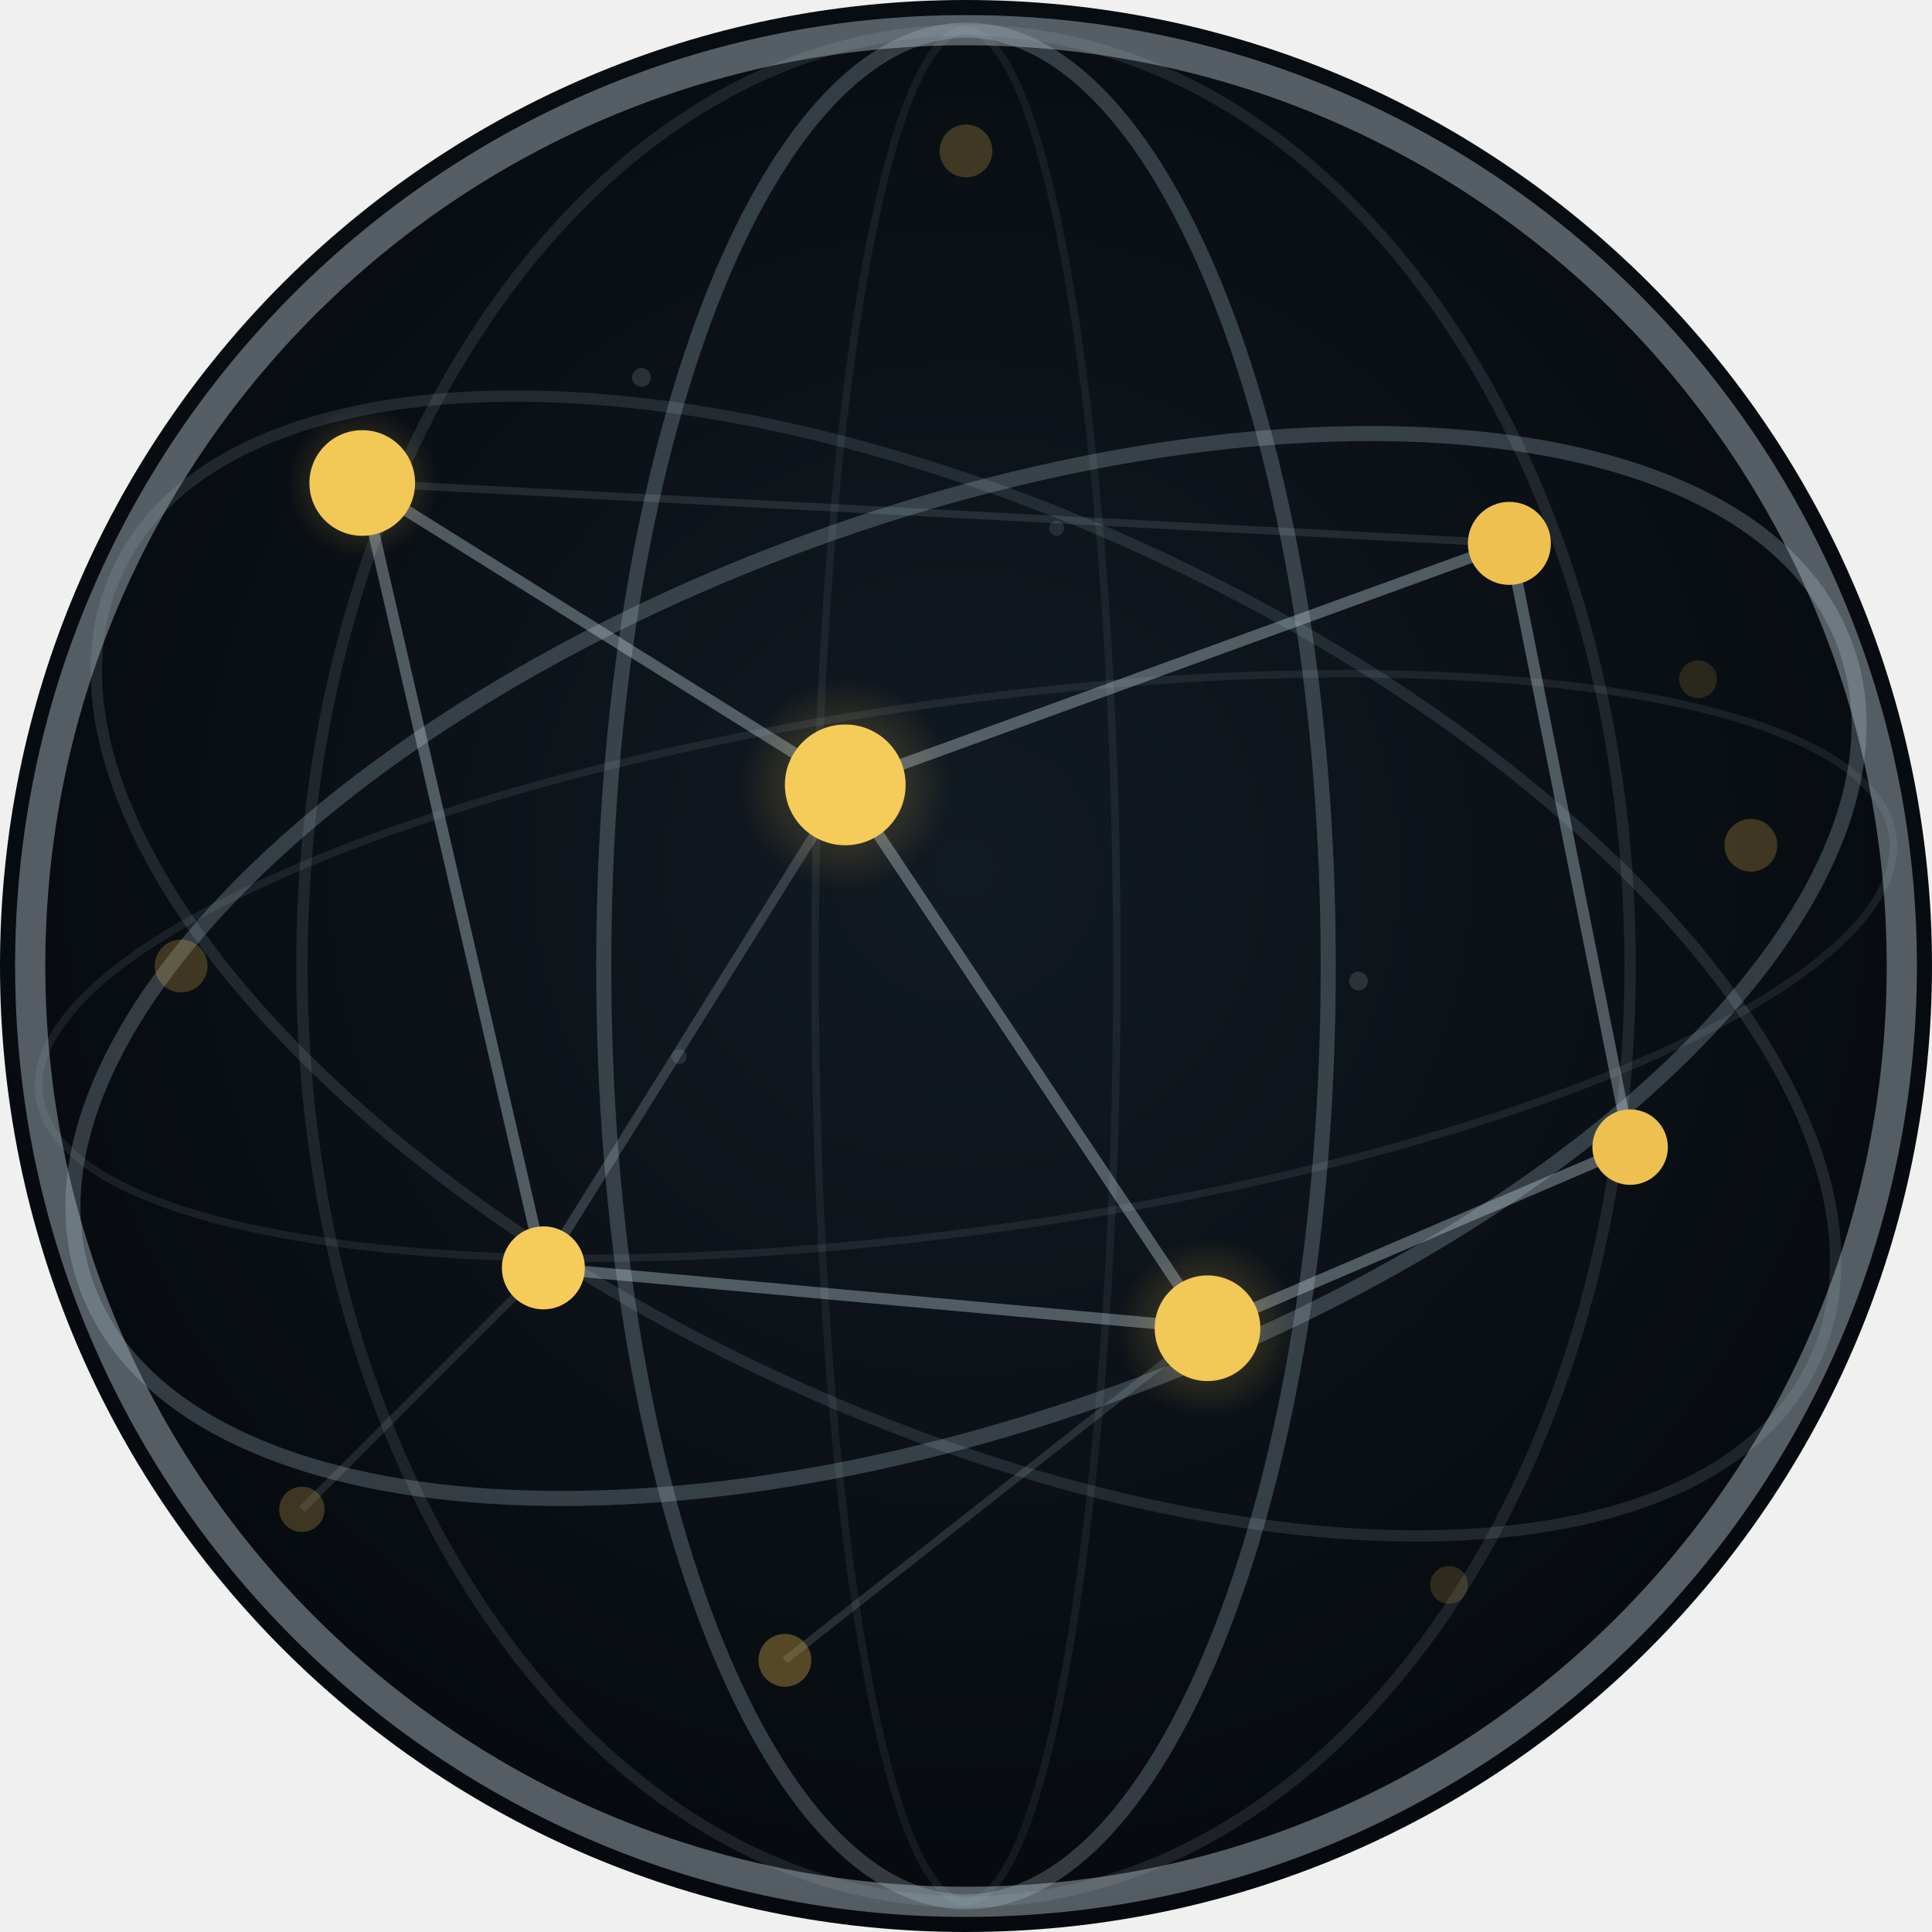
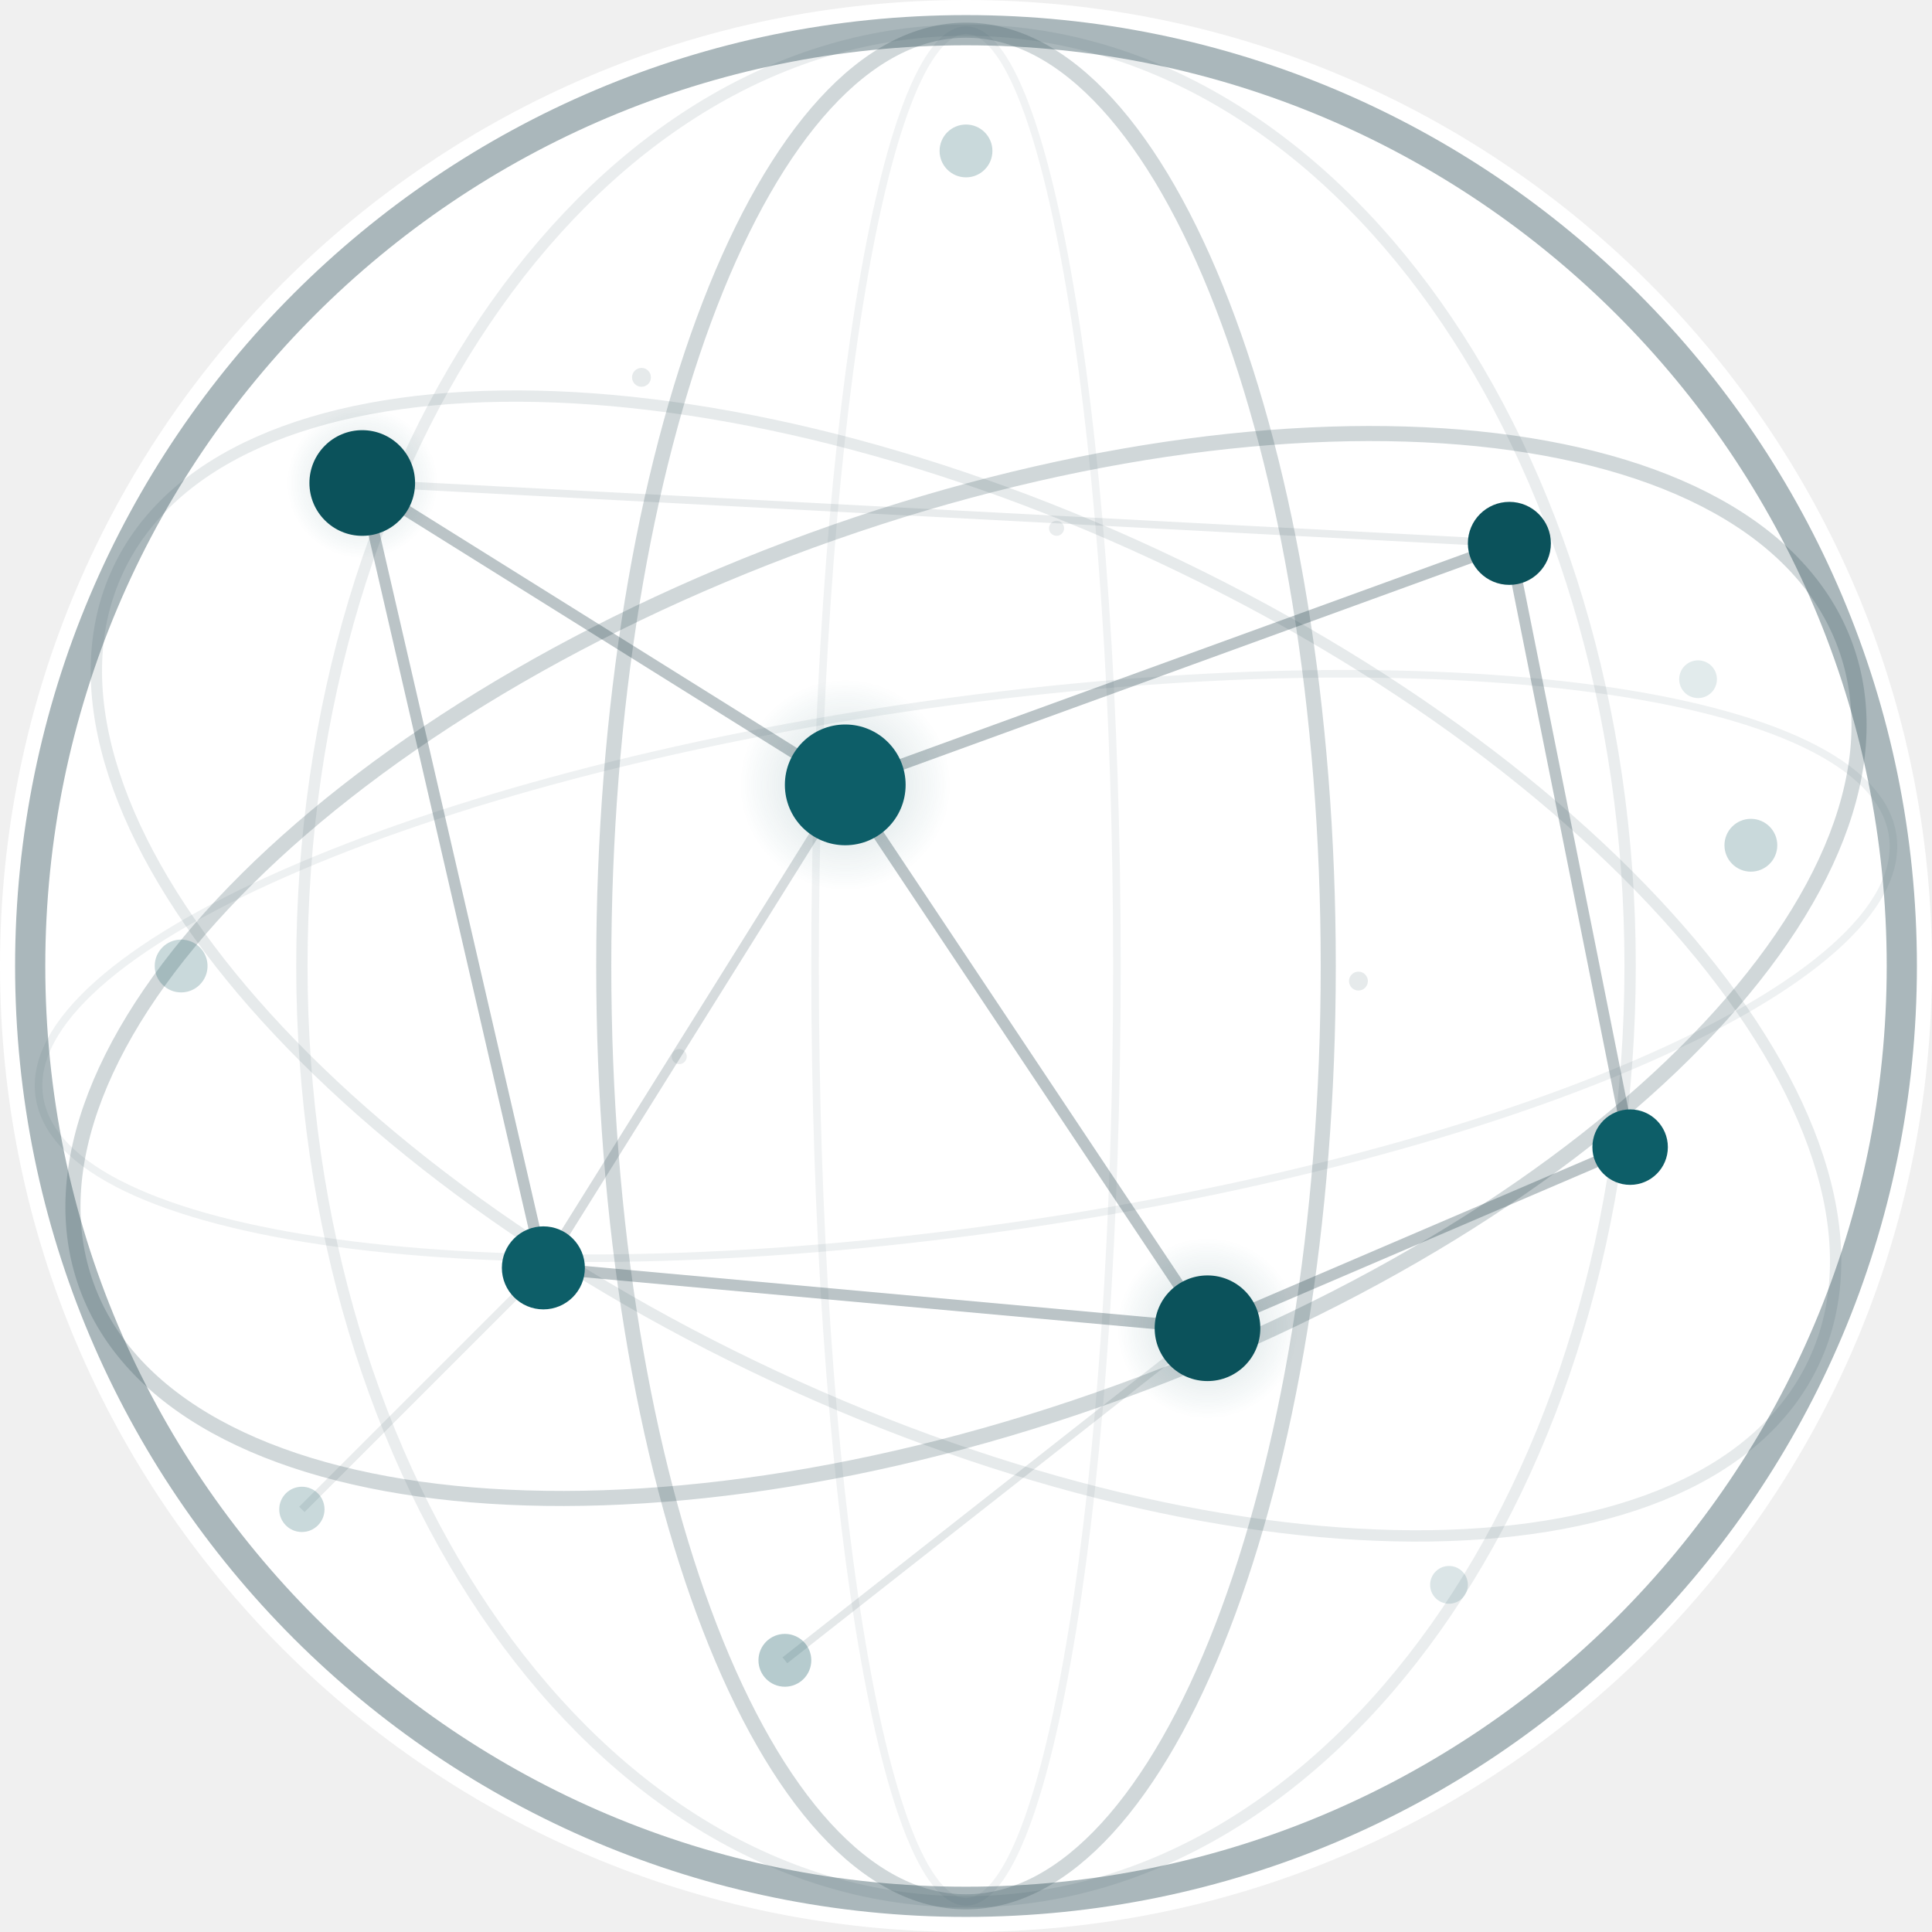
<svg xmlns="http://www.w3.org/2000/svg" viewBox="0 0 512 512">
  <defs>
    <clipPath id="clip">
      <circle cx="256" cy="256" r="256" />
    </clipPath>
-     <radialGradient id="bg" cx="50%" cy="45%" r="55%">
-       <stop offset="0%" stop-color="#121a22" />
-       <stop offset="100%" stop-color="#060a0e" />
-     </radialGradient>
    <radialGradient id="node-glow" cx="50%" cy="50%" r="50%">
-       <stop offset="0%" stop-color="#f5cc5a" stop-opacity="0.3" />
-       <stop offset="100%" stop-color="#f5cc5a" stop-opacity="0" />
+       <stop offset="0%" stop-color="#0b525b" stop-opacity="0.2" />
+       <stop offset="100%" stop-color="#0b525b" stop-opacity="0" />
    </radialGradient>
  </defs>
-   <circle cx="256" cy="256" r="256" fill="url(#bg)" />
+   <circle cx="256" cy="256" r="256" fill="#ffffff" />
  <g clip-path="url(#clip)">
-     <circle cx="256" cy="256" r="248" fill="none" stroke="#c8d8e0" stroke-width="8" opacity="0.4" />
-     <ellipse cx="256" cy="256" rx="248" ry="120" fill="none" stroke="#b8ccd6" stroke-width="4" opacity="0.25" transform="rotate(-20 256 256)" />
-     <ellipse cx="256" cy="256" rx="248" ry="120" fill="none" stroke="#b8ccd6" stroke-width="3" opacity="0.14" transform="rotate(25 256 256)" />
-     <ellipse cx="256" cy="256" rx="248" ry="70" fill="none" stroke="#b8ccd6" stroke-width="2" opacity="0.1" transform="rotate(-8 256 256)" />
-     <ellipse cx="256" cy="256" rx="96" ry="248" fill="none" stroke="#b8ccd6" stroke-width="4" opacity="0.25" />
-     <ellipse cx="256" cy="256" rx="176" ry="248" fill="none" stroke="#b8ccd6" stroke-width="3" opacity="0.12" />
-     <ellipse cx="256" cy="256" rx="40" ry="248" fill="none" stroke="#b8ccd6" stroke-width="2" opacity="0.08" />
-     <line x1="96" y1="128" x2="224" y2="208" stroke="#d0e2ea" stroke-width="3" opacity="0.35" />
-     <line x1="224" y1="208" x2="400" y2="144" stroke="#d0e2ea" stroke-width="3" opacity="0.35" />
-     <line x1="224" y1="208" x2="320" y2="352" stroke="#d0e2ea" stroke-width="3" opacity="0.35" />
-     <line x1="320" y1="352" x2="432" y2="304" stroke="#d0e2ea" stroke-width="3" opacity="0.35" />
-     <line x1="96" y1="128" x2="144" y2="336" stroke="#d0e2ea" stroke-width="3" opacity="0.35" />
-     <line x1="144" y1="336" x2="320" y2="352" stroke="#d0e2ea" stroke-width="3" opacity="0.35" />
-     <line x1="400" y1="144" x2="432" y2="304" stroke="#d0e2ea" stroke-width="3" opacity="0.35" />
-     <line x1="224" y1="208" x2="144" y2="336" stroke="#d0e2ea" stroke-width="2.5" opacity="0.2" />
-     <line x1="96" y1="128" x2="400" y2="144" stroke="#d0e2ea" stroke-width="2" opacity="0.12" />
-     <line x1="320" y1="352" x2="208" y2="440" stroke="#d0e2ea" stroke-width="2" opacity="0.15" />
-     <line x1="144" y1="336" x2="80" y2="400" stroke="#d0e2ea" stroke-width="2" opacity="0.12" />
+     <circle cx="256" cy="256" r="248" fill="none" stroke="#2a4a54" stroke-width="8" opacity="0.4" />
+     <ellipse cx="256" cy="256" rx="248" ry="120" fill="none" stroke="#2a4a54" stroke-width="4" opacity="0.22" transform="rotate(-20 256 256)" />
+     <ellipse cx="256" cy="256" rx="248" ry="120" fill="none" stroke="#2a4a54" stroke-width="3" opacity="0.12" transform="rotate(25 256 256)" />
+     <ellipse cx="256" cy="256" rx="248" ry="70" fill="none" stroke="#2a4a54" stroke-width="2" opacity="0.08" transform="rotate(-8 256 256)" />
+     <ellipse cx="256" cy="256" rx="96" ry="248" fill="none" stroke="#2a4a54" stroke-width="4" opacity="0.22" />
+     <ellipse cx="256" cy="256" rx="176" ry="248" fill="none" stroke="#2a4a54" stroke-width="3" opacity="0.1" />
+     <ellipse cx="256" cy="256" rx="40" ry="248" fill="none" stroke="#2a4a54" stroke-width="2" opacity="0.07" />
+     <line x1="96" y1="128" x2="224" y2="208" stroke="#1a3a44" stroke-width="3" opacity="0.3" />
+     <line x1="224" y1="208" x2="400" y2="144" stroke="#1a3a44" stroke-width="3" opacity="0.3" />
+     <line x1="224" y1="208" x2="320" y2="352" stroke="#1a3a44" stroke-width="3" opacity="0.3" />
+     <line x1="320" y1="352" x2="432" y2="304" stroke="#1a3a44" stroke-width="3" opacity="0.3" />
+     <line x1="96" y1="128" x2="144" y2="336" stroke="#1a3a44" stroke-width="3" opacity="0.3" />
+     <line x1="144" y1="336" x2="320" y2="352" stroke="#1a3a44" stroke-width="3" opacity="0.3" />
+     <line x1="400" y1="144" x2="432" y2="304" stroke="#1a3a44" stroke-width="3" opacity="0.3" />
+     <line x1="224" y1="208" x2="144" y2="336" stroke="#1a3a44" stroke-width="2.5" opacity="0.18" />
+     <line x1="96" y1="128" x2="400" y2="144" stroke="#1a3a44" stroke-width="2" opacity="0.1" />
+     <line x1="320" y1="352" x2="208" y2="440" stroke="#1a3a44" stroke-width="2" opacity="0.12" />
+     <line x1="144" y1="336" x2="80" y2="400" stroke="#1a3a44" stroke-width="2" opacity="0.1" />
    <circle cx="224" cy="208" r="28" fill="url(#node-glow)" />
    <circle cx="320" cy="352" r="24" fill="url(#node-glow)" />
    <circle cx="96" cy="128" r="20" fill="url(#node-glow)" />
-     <circle cx="96" cy="128" r="14" fill="#f2c856" />
-     <circle cx="224" cy="208" r="16" fill="#f5cc5a" />
-     <circle cx="400" cy="144" r="11" fill="#edc050" />
-     <circle cx="320" cy="352" r="14" fill="#f2c856" />
-     <circle cx="432" cy="304" r="10" fill="#edc050" />
-     <circle cx="144" cy="336" r="11" fill="#f5cc5a" />
-     <circle cx="208" cy="440" r="7" fill="#e0b44d" opacity="0.35" />
-     <circle cx="80" cy="400" r="6" fill="#e0b44d" opacity="0.25" />
-     <circle cx="48" cy="256" r="7" fill="#e0b44d" opacity="0.25" />
-     <circle cx="464" cy="224" r="7" fill="#e0b44d" opacity="0.25" />
-     <circle cx="256" cy="40" r="7" fill="#e0b44d" opacity="0.25" />
-     <circle cx="384" cy="420" r="5" fill="#e0b44d" opacity="0.18" />
-     <circle cx="450" cy="180" r="5" fill="#e0b44d" opacity="0.15" />
-     <circle cx="170" cy="100" r="2.5" fill="#d8e6ec" opacity="0.15" />
-     <circle cx="360" cy="260" r="2.5" fill="#d8e6ec" opacity="0.15" />
-     <circle cx="280" cy="140" r="2" fill="#d8e6ec" opacity="0.12" />
-     <circle cx="180" cy="280" r="2" fill="#d8e6ec" opacity="0.12" />
+     <circle cx="96" cy="128" r="14" fill="#0b525b" />
+     <circle cx="224" cy="208" r="16" fill="#0d5e68" />
+     <circle cx="400" cy="144" r="11" fill="#0b525b" />
+     <circle cx="320" cy="352" r="14" fill="#0b525b" />
+     <circle cx="432" cy="304" r="10" fill="#0d5e68" />
+     <circle cx="144" cy="336" r="11" fill="#0d5e68" />
+     <circle cx="208" cy="440" r="7" fill="#0b525b" opacity="0.3" />
+     <circle cx="80" cy="400" r="6" fill="#0b525b" opacity="0.22" />
+     <circle cx="48" cy="256" r="7" fill="#0b525b" opacity="0.22" />
+     <circle cx="464" cy="224" r="7" fill="#0b525b" opacity="0.22" />
+     <circle cx="256" cy="40" r="7" fill="#0b525b" opacity="0.22" />
+     <circle cx="384" cy="420" r="5" fill="#0b525b" opacity="0.15" />
+     <circle cx="450" cy="180" r="5" fill="#0b525b" opacity="0.12" />
+     <circle cx="170" cy="100" r="2.5" fill="#2a4a54" opacity="0.12" />
+     <circle cx="360" cy="260" r="2.5" fill="#2a4a54" opacity="0.12" />
+     <circle cx="280" cy="140" r="2" fill="#2a4a54" opacity="0.1" />
+     <circle cx="180" cy="280" r="2" fill="#2a4a54" opacity="0.1" />
  </g>
</svg>
